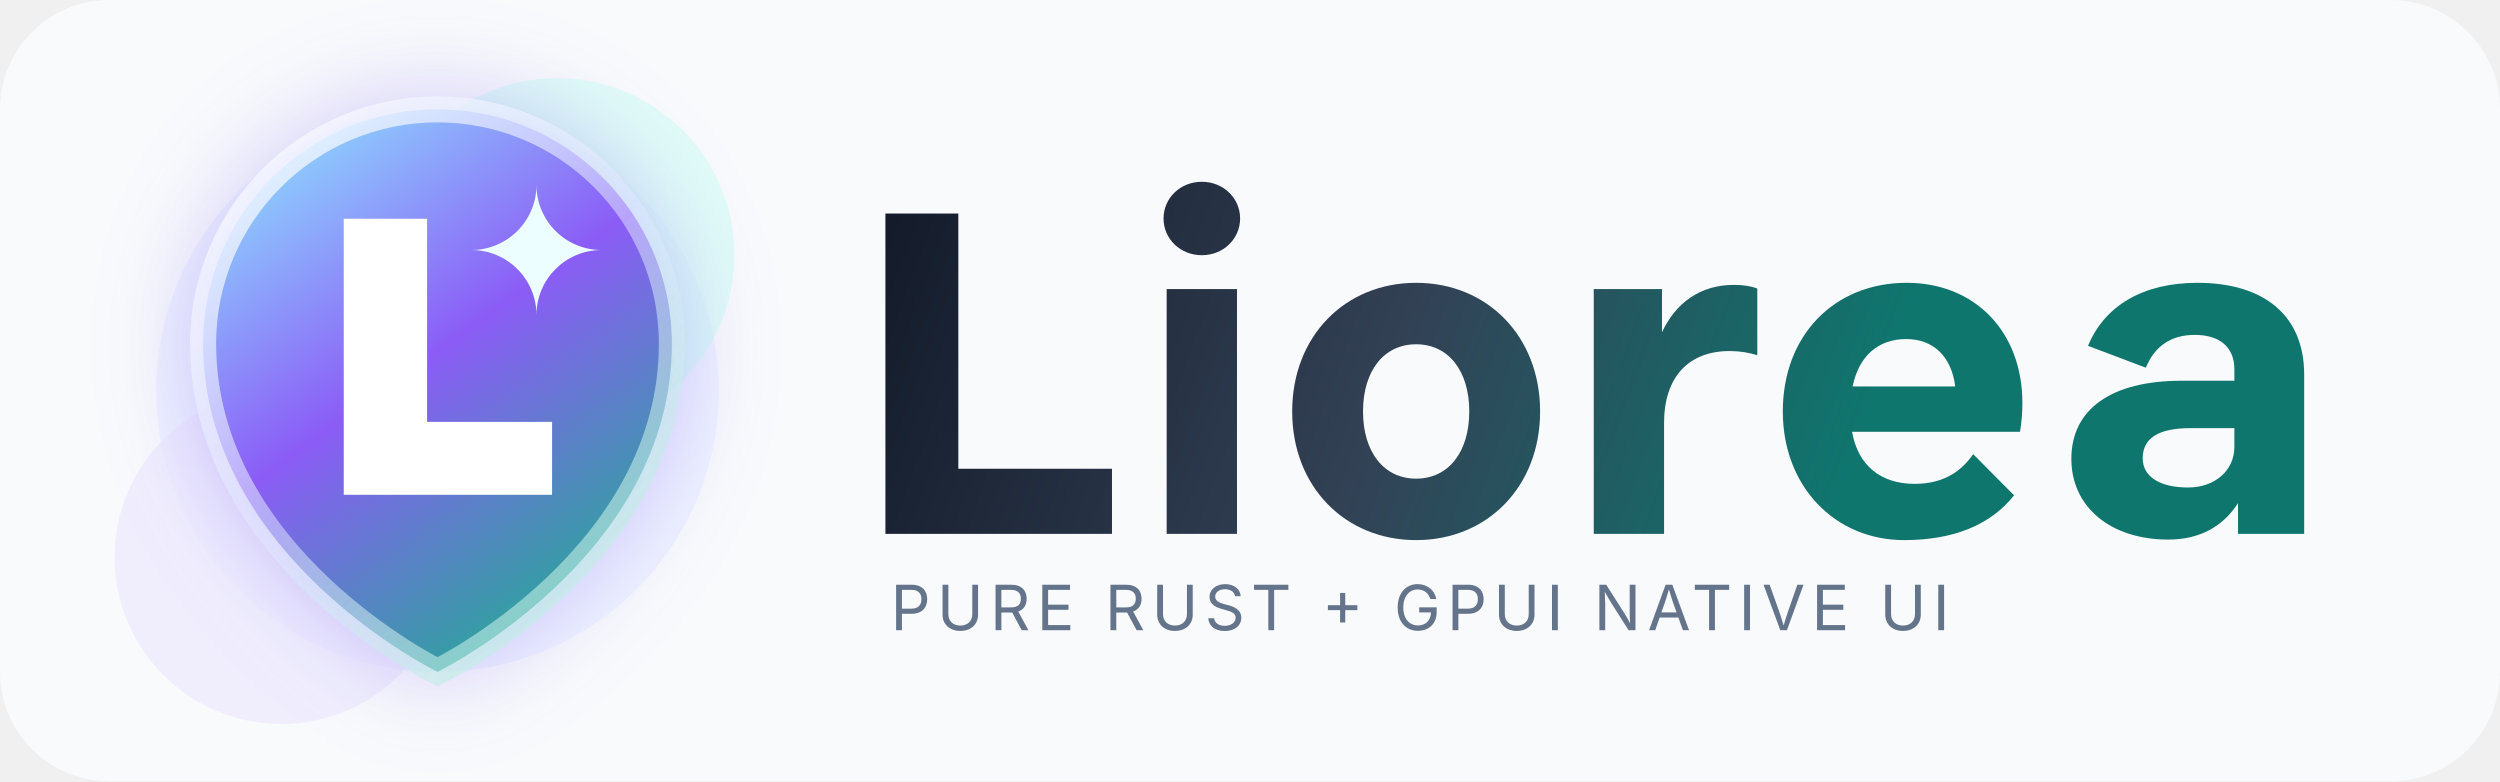
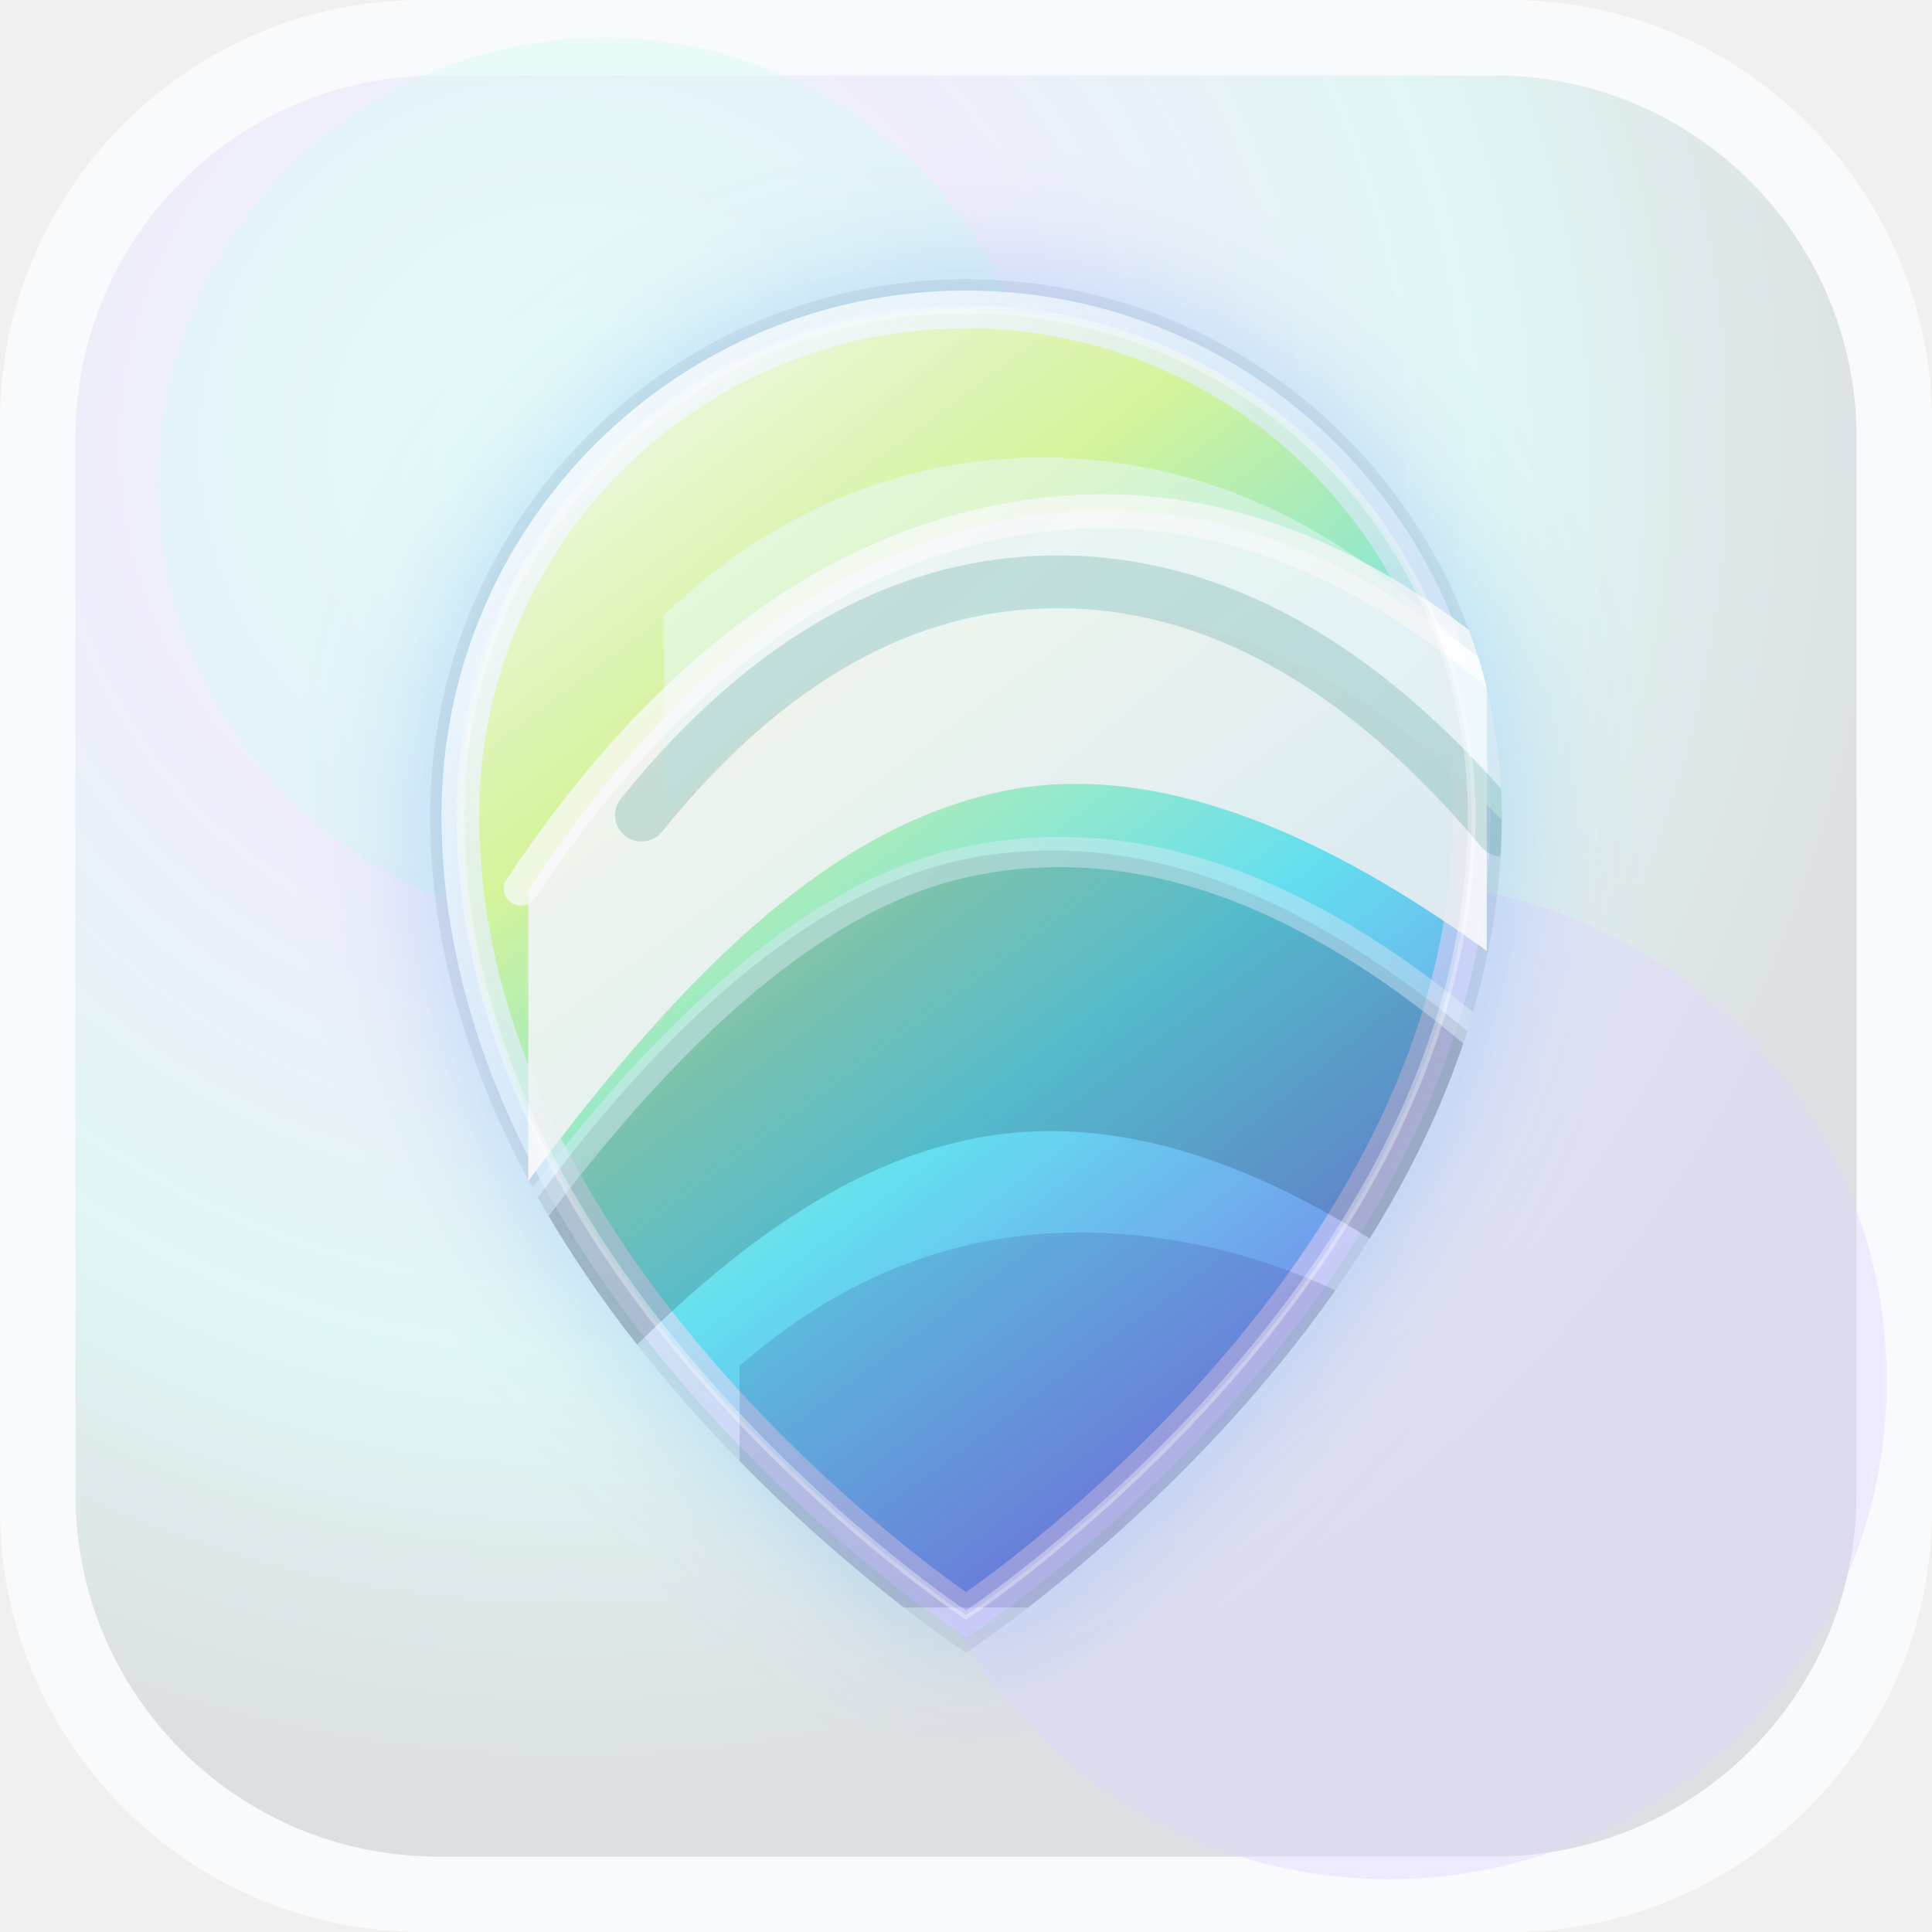
- <svg xmlns="http://www.w3.org/2000/svg" width="960" height="300" viewBox="0 0 960 300" fill="none" role="img" aria-labelledby="title desc">
+ <svg xmlns="http://www.w3.org/2000/svg" width="512" height="512" viewBox="0 0 512 512" fill="none" role="img" aria-labelledby="title desc">
  <defs>
-     <linearGradient id="mark" x1="96" y1="42" x2="248" y2="254" gradientUnits="userSpaceOnUse">
-       <stop offset="0" stop-color="#8EE7FF" />
-       <stop offset="0.45" stop-color="#8B5CF6" />
-       <stop offset="1" stop-color="#10B981" />
+     <radialGradient id="aura" cx="0" cy="0" r="1" gradientUnits="userSpaceOnUse" gradientTransform="translate(150 120) rotate(49.7) scale(355)">
+       <stop offset="0" stop-color="#CFFAFE" />
+       <stop offset="0.34" stop-color="#A78BFA" />
+       <stop offset="0.68" stop-color="#2DD4BF" />
+       <stop offset="1" stop-color="#0F172A" />
+     </radialGradient>
+     <linearGradient id="surface" x1="134" y1="88" x2="382" y2="422" gradientUnits="userSpaceOnUse">
+       <stop offset="0" stop-color="#F8FAFC" />
+       <stop offset="0.28" stop-color="#D9F99D" />
+       <stop offset="0.58" stop-color="#67E8F9" />
+       <stop offset="1" stop-color="#8B5CF6" />
    </linearGradient>
-     <linearGradient id="stroke" x1="64" y1="36" x2="268" y2="264" gradientUnits="userSpaceOnUse">
-       <stop offset="0" stop-color="#FFFFFF" stop-opacity="0.92" />
-       <stop offset="0.5" stop-color="#E0E7FF" stop-opacity="0.52" />
-       <stop offset="1" stop-color="#A7F3D0" stop-opacity="0.68" />
+     <linearGradient id="edge" x1="116" y1="88" x2="404" y2="424" gradientUnits="userSpaceOnUse">
+       <stop offset="0" stop-color="#FFFFFF" stop-opacity="0.96" />
+       <stop offset="0.42" stop-color="#E0F2FE" stop-opacity="0.68" />
+       <stop offset="1" stop-color="#C4B5FD" stop-opacity="0.72" />
    </linearGradient>
-     <linearGradient id="word" x1="326" y1="72" x2="700" y2="210" gradientUnits="userSpaceOnUse">
-       <stop offset="0" stop-color="#111827" />
-       <stop offset="0.55" stop-color="#334155" />
-       <stop offset="1" stop-color="#0F766E" />
+     <linearGradient id="shadow" x1="176" y1="146" x2="356" y2="364" gradientUnits="userSpaceOnUse">
+       <stop offset="0" stop-color="#0F172A" stop-opacity="0.08" />
+       <stop offset="1" stop-color="#0F172A" stop-opacity="0.42" />
    </linearGradient>
-     <filter id="glow" x="16" y="-16" width="304" height="332" filterUnits="userSpaceOnUse" color-interpolation-filters="sRGB">
+     <filter id="soft-glow" x="34" y="26" width="444" height="460" filterUnits="userSpaceOnUse" color-interpolation-filters="sRGB">
      <feGaussianBlur stdDeviation="18" result="blur" />
-       <feColorMatrix in="blur" type="matrix" values="0 0 0 0 0.38 0 0 0 0 0.25 0 0 0 0 0.92 0 0 0 0.28 0" />
+       <feColorMatrix in="blur" type="matrix" values="0 0 0 0 0.23 0 0 0 0 0.58 0 0 0 0 0.98 0 0 0 0.34 0" />
      <feBlend in="SourceGraphic" mode="normal" />
    </filter>
+     <clipPath id="core-clip">
+       <path d="M256 74C334.4 74 398 137.6 398 216C398 345.4 256 438 256 438C256 438 114 345.4 114 216C114 137.6 177.6 74 256 74Z" />
+     </clipPath>
  </defs>
-   <rect width="960" height="300" rx="42" fill="#F8FAFC" />
-   <circle cx="168" cy="150" r="108" fill="#EEF2FF" />
-   <circle cx="214" cy="98" r="68" fill="#CCFBF1" fill-opacity="0.55" />
-   <circle cx="108" cy="214" r="64" fill="#EDE9FE" fill-opacity="0.72" />
-   <g filter="url(#glow)">
-     <path d="M168 42C217.706 42 258 82.294 258 132C258 214 168 258 168 258C168 258 78 214 78 132C78 82.294 118.294 42 168 42Z" fill="url(#mark)" />
-     <path d="M168 42C217.706 42 258 82.294 258 132C258 214 168 258 168 258C168 258 78 214 78 132C78 82.294 118.294 42 168 42Z" stroke="url(#stroke)" stroke-width="10" />
-     <path d="M132 190V84H164V162H212V190H132Z" fill="white" />
-     <path d="M181 96C194.807 96 206 84.807 206 71C206 84.807 217.193 96 231 96C217.193 96 206 107.193 206 121C206 107.193 194.807 96 181 96Z" fill="#ECFEFF" />
+   <rect width="512" height="512" rx="112" fill="#F8FAFC" />
+   <rect x="20" y="20" width="472" height="472" rx="96" fill="url(#aura)" opacity="0.12" />
+   <circle cx="160" cy="128" r="118" fill="#CCFBF1" opacity="0.34" />
+   <circle cx="368" cy="366" r="132" fill="#DDD6FE" opacity="0.42" />
+   <g filter="url(#soft-glow)">
+     <path d="M256 74C334.4 74 398 137.6 398 216C398 345.4 256 438 256 438C256 438 114 345.4 114 216C114 137.6 177.6 74 256 74Z" fill="#020617" opacity="0.06" />
+     <path d="M256 82C330 82 390 142 390 216C390 339.6 256 428 256 428C256 428 122 339.6 122 216C122 142 182 82 256 82Z" fill="url(#surface)" />
+     <path d="M256 82C330 82 390 142 390 216C390 339.6 256 428 256 428C256 428 122 339.6 122 216C122 142 182 82 256 82Z" stroke="url(#edge)" stroke-width="10" />
+     <g clip-path="url(#core-clip)">
+       <path d="M140 236C178 178 221 145 272 137C314 130.4 354 143.2 394 176V252C344 215.8 300.8 201.8 264.2 210C221.6 219.6 183.8 254 140 313V236Z" fill="#F8FAFC" fill-opacity="0.88" />
+       <path d="M132 332C174.8 270.4 216.2 235.6 256.2 227.6C298.6 219.2 343 234.6 390 274.2V347.4C342.2 309.8 298.8 294.4 259.8 301.4C218.6 308.8 178.2 340.6 132 397.6V332Z" fill="#0F172A" fill-opacity="0.18" />
+       <path d="M176 163C206.6 133.4 246.2 118 288.8 121.8C329.2 125.4 365.6 145.6 398 182.4V217.4C359.6 177 318.4 158.6 274.4 162.2C238 165.2 205.2 183 176 215.4V163Z" fill="#ECFEFF" fill-opacity="0.52" />
+       <path d="M196 362C226.4 335.4 260.8 323.8 299.2 327.2C333.4 330.2 365.8 344 396.4 368.8V426H196V362Z" fill="#312E81" fill-opacity="0.16" />
+       <path d="M138 235.5C176.5 177.8 221.3 144.6 272 137C314.2 130.7 354.9 143.8 396 178" stroke="#FFFFFF" stroke-opacity="0.72" stroke-width="9" stroke-linecap="round" />
+       <path d="M134 331C177.8 270.1 218.4 236.4 256.2 228.4C299.5 219.2 344.2 234.4 391 274" stroke="#E0F2FE" stroke-opacity="0.46" stroke-width="8" stroke-linecap="round" />
+       <path d="M170 216C203.6 174.4 240.8 153.8 281.4 154.2C322.6 154.6 361.6 176.6 398 220" stroke="#0F766E" stroke-opacity="0.18" stroke-width="14" stroke-linecap="round" />
+     </g>
+     <path d="M256 82C330 82 390 142 390 216C390 339.6 256 428 256 428C256 428 122 339.6 122 216C122 142 182 82 256 82Z" fill="url(#shadow)" opacity="0.16" />
+     <path d="M256 82C330 82 390 142 390 216C390 339.6 256 428 256 428C256 428 122 339.6 122 216C122 142 182 82 256 82Z" stroke="#FFFFFF" stroke-opacity="0.34" stroke-width="2" />
  </g>
-   <path d="M340 205V82H368V180H427V205H340Z" fill="url(#word)" />
-   <path d="M448 205V111H475V205H448ZM461.5 98C453.2 98 446.8 91.7 446.8 83.9C446.8 76.1 453.2 69.8 461.5 69.8C469.8 69.8 476.2 76.1 476.2 83.9C476.2 91.7 469.8 98 461.5 98Z" fill="url(#word)" />
-   <path d="M543.8 207.4C516.5 207.4 496.2 186.9 496.2 158C496.2 129.1 516.5 108.6 543.8 108.6C571.1 108.6 591.4 129.1 591.4 158C591.4 186.9 571.1 207.4 543.8 207.4ZM543.8 183.8C556.2 183.8 564.2 173.6 564.2 158C564.2 142.4 556.2 132.2 543.8 132.2C531.4 132.2 523.4 142.4 523.4 158C523.4 173.6 531.4 183.8 543.8 183.8Z" fill="url(#word)" />
-   <path d="M612 205V111H638.2V127.6C643.4 116.4 652.8 109.4 665.8 109.4C669.2 109.4 672.2 109.8 674.8 110.8V136.4C671.6 135.4 668.1 134.8 664.2 134.8C648.4 134.8 639 144.8 639 162.4V205H612Z" fill="url(#word)" />
-   <path d="M731.2 207.4C704.6 207.4 684.6 186.8 684.6 158C684.6 128.9 704.2 108.6 732.2 108.6C758.2 108.6 776.6 127.2 776.6 154.8C776.6 158.5 776.3 162.1 775.7 165.8H711.2C713.4 178.6 722.1 185.8 735.2 185.8C745.4 185.8 752.6 181.8 757.7 174.4L773.4 190.2C764.4 201.6 750.1 207.4 731.2 207.4ZM711.4 148.4H750.8C749.4 137 742.5 130.2 732 130.2C721.1 130.2 713.8 136.8 711.4 148.4Z" fill="url(#word)" />
-   <path d="M832.6 207.2C810.6 207.2 795.4 194.8 795.4 176.2C795.4 157.2 810.6 146.2 837.8 146.2H858V141.8C858 133.4 852.5 128.6 842.8 128.6C833.7 128.6 827.4 132.9 824 141.2L801.8 132.8C808.1 117.5 822.8 108.6 843.8 108.6C869.8 108.6 884.8 121.5 884.8 143.8V205H859.4V193.2C853.7 202.1 844.8 207.2 832.6 207.2ZM840.2 187.2C850.4 187.2 858 180.8 858 171.6V164.4H841.2C828.9 164.4 822.8 168.2 822.8 176C822.8 183 829.3 187.2 840.2 187.2Z" fill="url(#word)" />
-   <text x="342" y="242" fill="#64748B" font-family="ui-sans-serif, system-ui, -apple-system, Segoe UI, sans-serif" font-size="24" letter-spacing="2.5">PURE RUST + GPUI NATIVE UI</text>
</svg>
